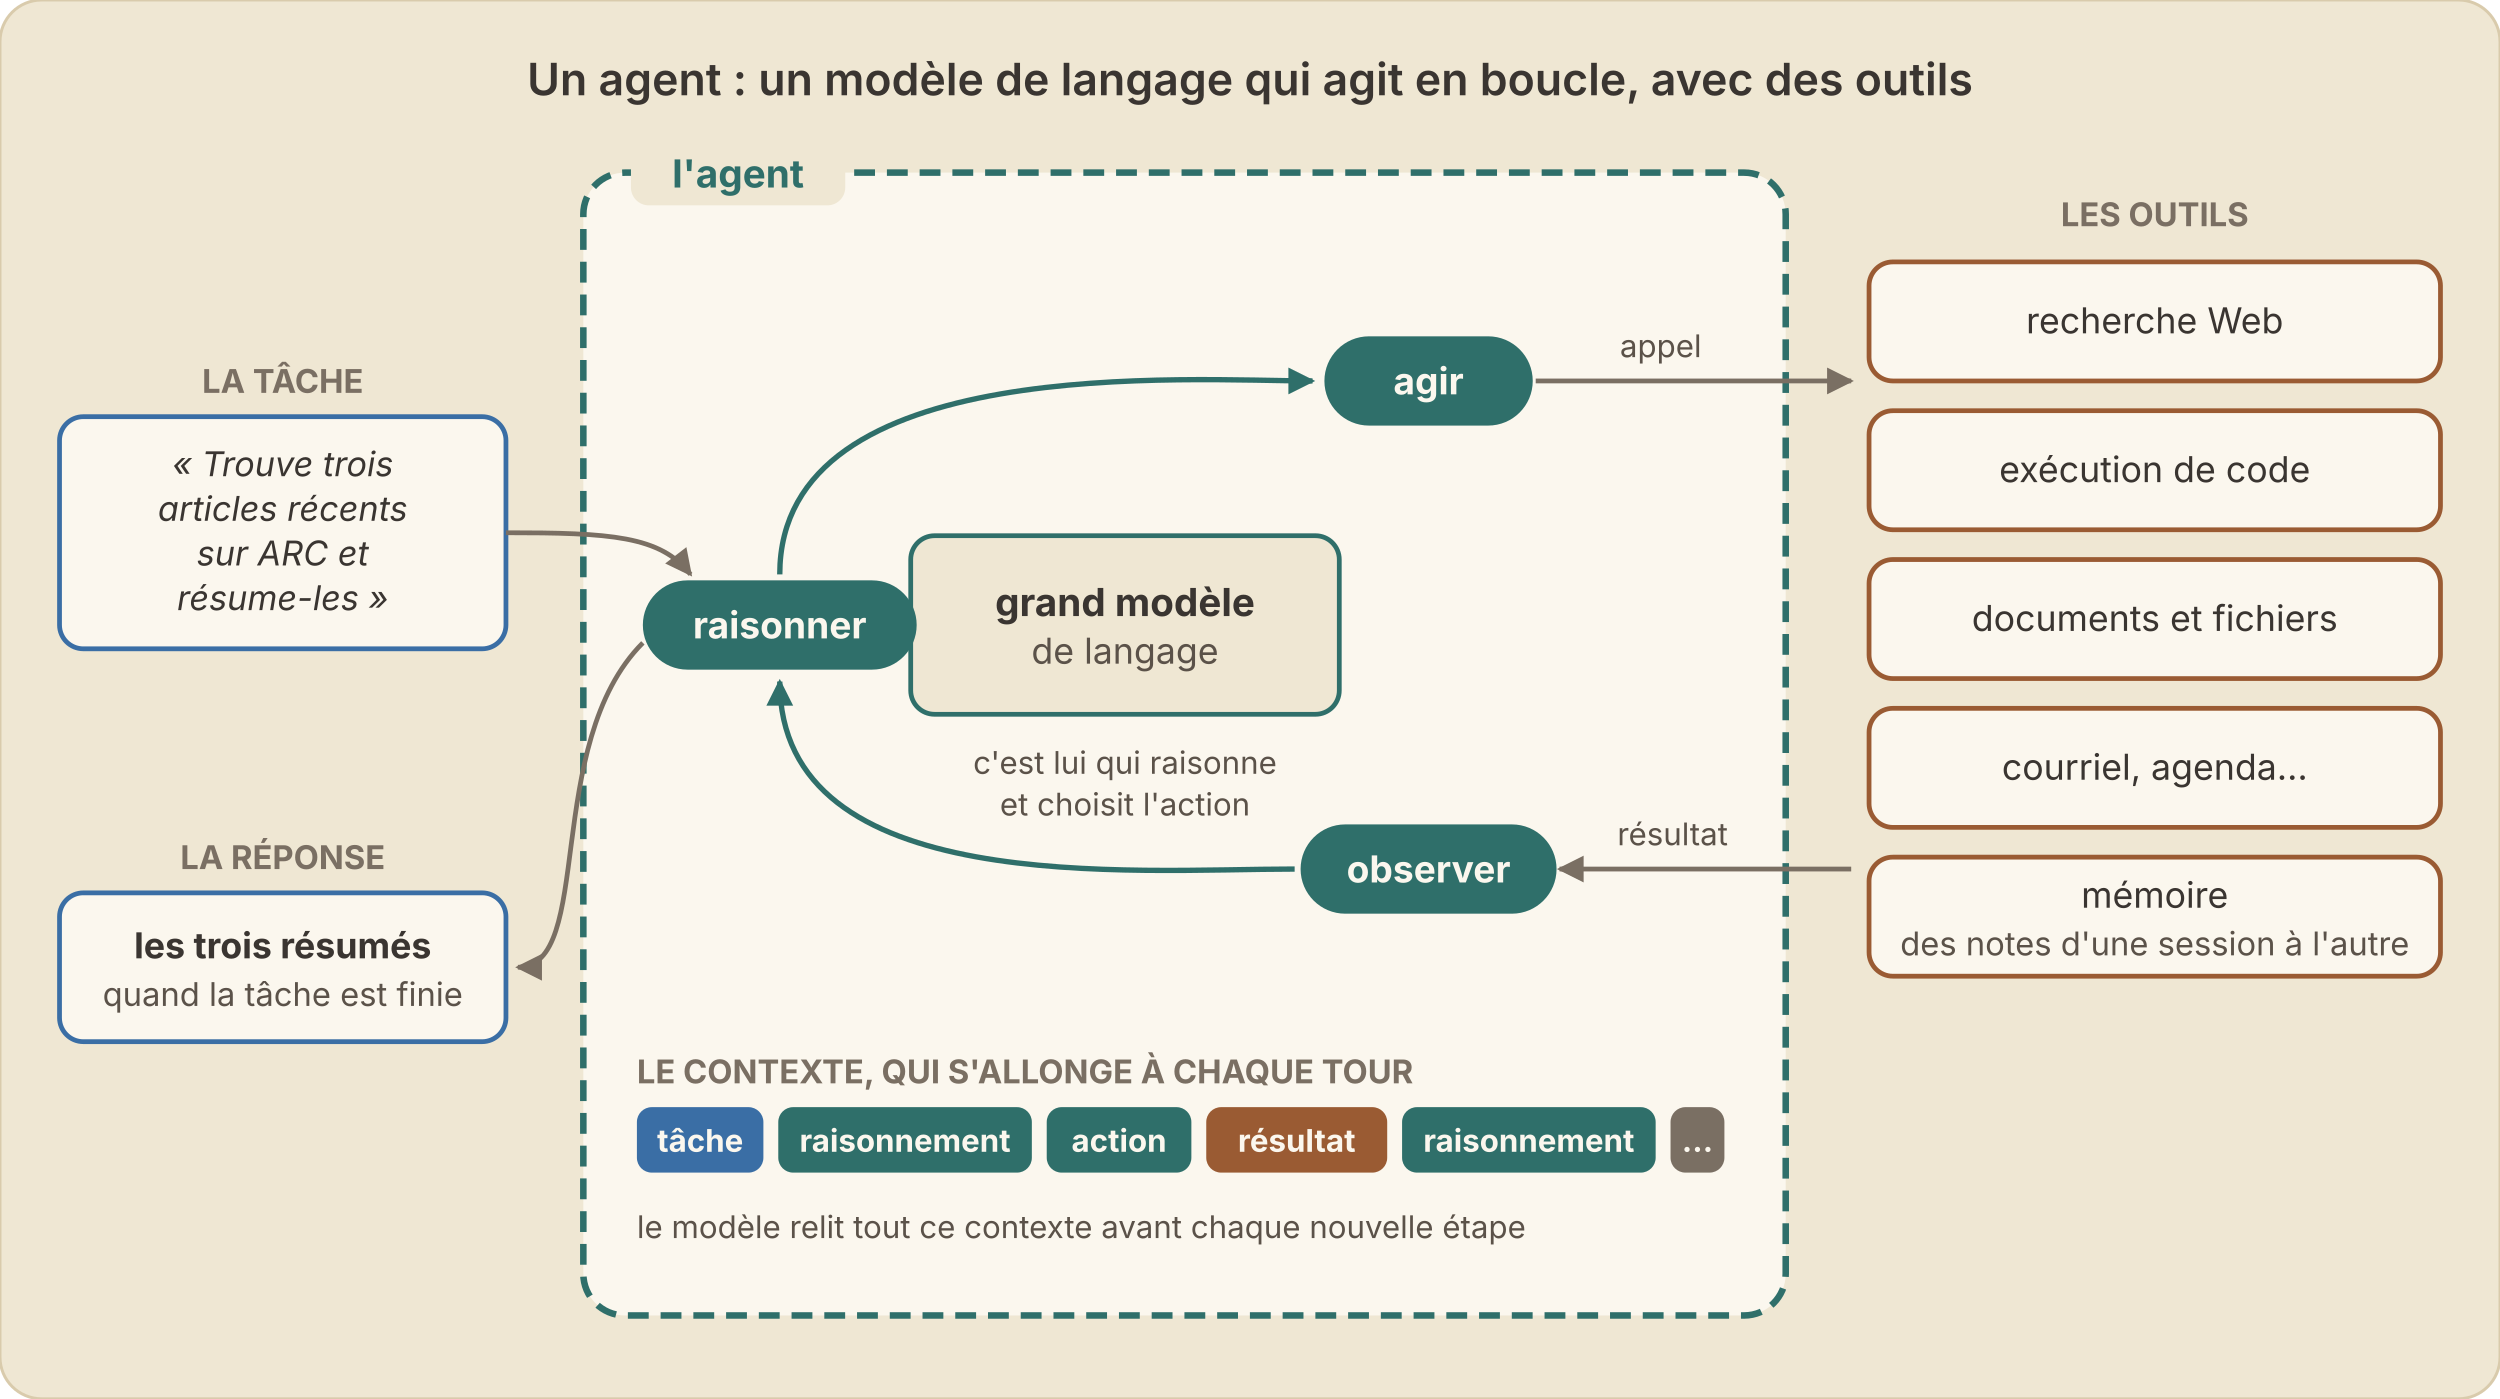
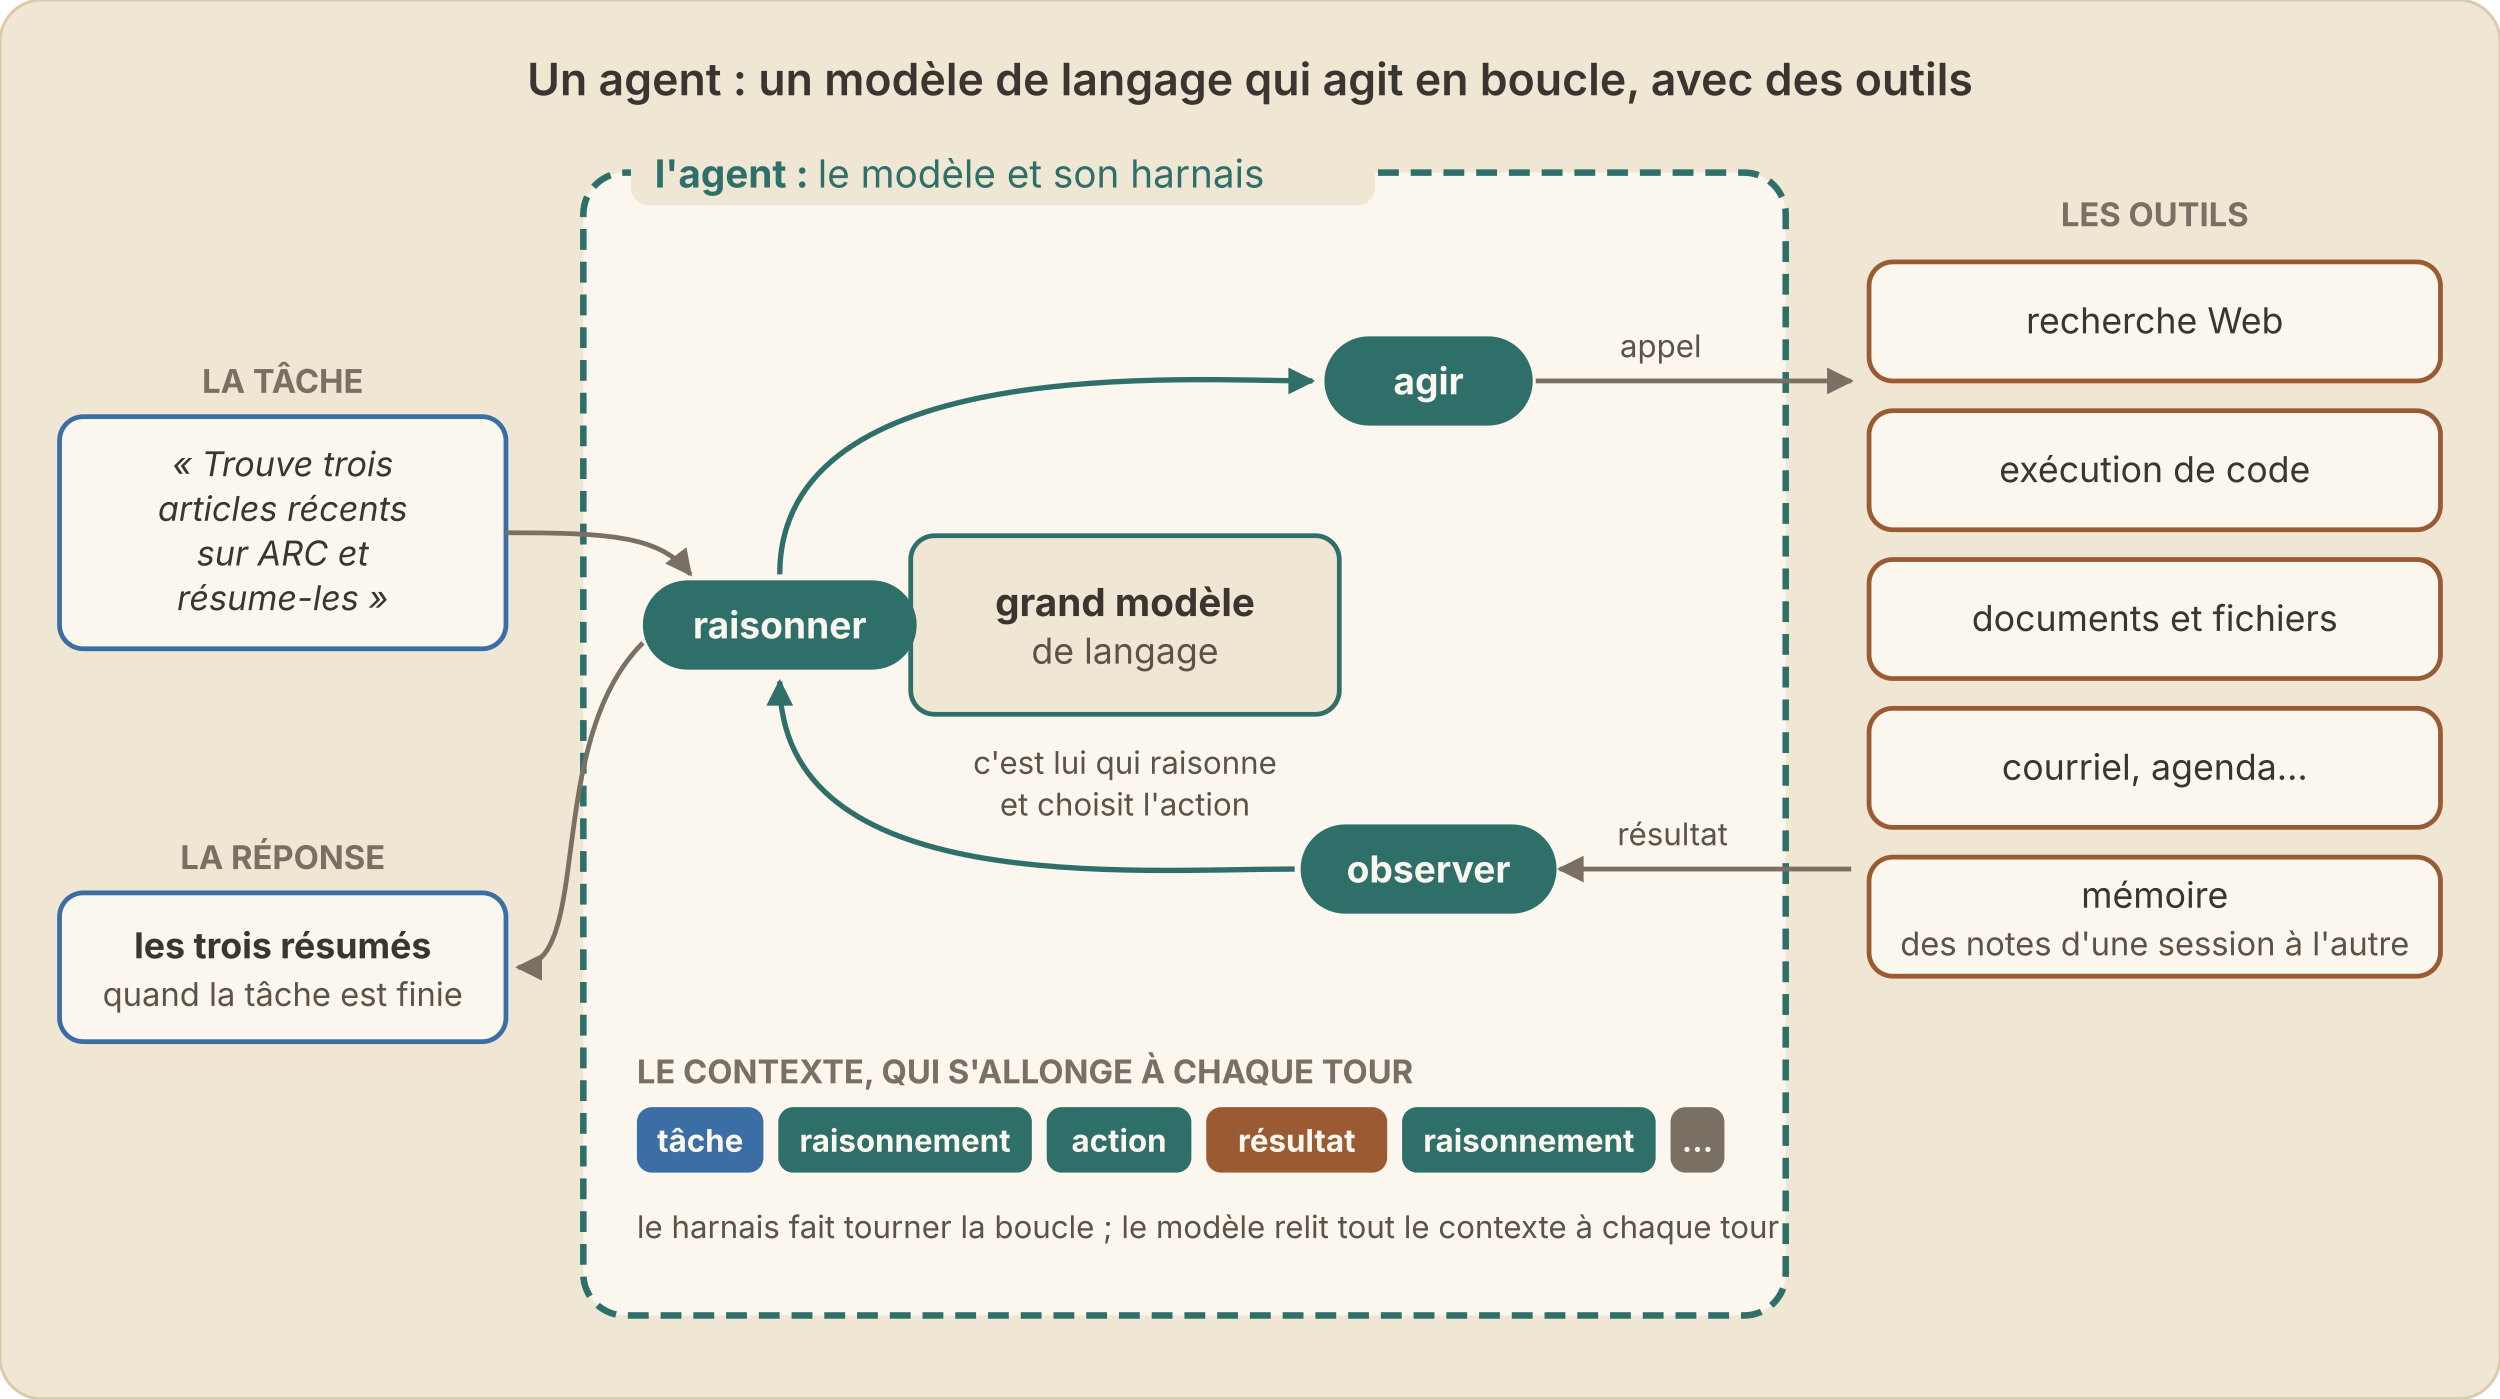
<svg xmlns="http://www.w3.org/2000/svg" viewBox="0 0 840 470" role="img" font-family="system-ui, -apple-system, sans-serif">
  <defs>
    <marker id="p" viewBox="0 0 10 10" refX="9" refY="5" markerWidth="9" markerHeight="9" markerUnits="userSpaceOnUse" orient="auto">
      <path d="M0 0 L10 5 L0 10 z" fill="#7a6f63" />
    </marker>
    <marker id="pt" viewBox="0 0 10 10" refX="9" refY="5" markerWidth="9" markerHeight="9" markerUnits="userSpaceOnUse" orient="auto">
      <path d="M0 0 L10 5 L0 10 z" fill="#2f6f6a" />
    </marker>
  </defs>
  <rect x="0" y="0" width="840" height="470" rx="14" fill="#efe7d3" stroke="#d9cbac" />
  <text x="420.0" y="32" font-size="15" fill="#3a3531" text-anchor="middle" font-weight="600">Un agent : un modèle de langage qui agit en boucle, avec des outils</text>
  <text x="95" y="132" font-size="11" fill="#7a6f63" text-anchor="middle" font-weight="700">LA TÂCHE</text>
  <rect x="20" y="140" width="150" height="78" rx="8" fill="#fbf7ee" stroke="#3a6ea5" stroke-width="1.6" />
  <text x="95.0" y="183.0" font-size="12" fill="#3a3531" text-anchor="middle" font-weight="700" />
  <text x="95" y="160" font-size="11.5" fill="#3a3531" text-anchor="middle" font-style="italic">« Trouve trois</text>
  <text x="95" y="175" font-size="11.5" fill="#3a3531" text-anchor="middle" font-style="italic">articles récents</text>
  <text x="95" y="190" font-size="11.5" fill="#3a3531" text-anchor="middle" font-style="italic">sur ARC et</text>
  <text x="95" y="205" font-size="11.5" fill="#3a3531" text-anchor="middle" font-style="italic">résume-les »</text>
  <text x="95" y="292" font-size="11" fill="#7a6f63" text-anchor="middle" font-weight="700">LA RÉPONSE</text>
  <rect x="20" y="300" width="150" height="50" rx="8" fill="#fbf7ee" stroke="#3a6ea5" stroke-width="1.6" />
  <text x="95.0" y="322.0" font-size="12" fill="#3a3531" text-anchor="middle" font-weight="700">les trois résumés</text>
  <text x="95.0" y="338.0" font-size="11" fill="#5b5249" text-anchor="middle">quand la tâche est finie</text>
  <rect x="196" y="58" width="404" height="384" rx="14" fill="#fbf7ee" stroke="#2f6f6a" stroke-width="2.2" stroke-dasharray="7 4" />
-   <rect x="212" y="47" width="72" height="22" rx="6" fill="#efe7d3" />
-   <text x="248" y="63" font-size="13" fill="#2f6f6a" text-anchor="middle" font-weight="700">l'agent</text>
+   <rect x="212" y="47" width="250" height="22" rx="6" fill="#efe7d3" />
+   <text x="220" y="63" font-size="13" fill="#2f6f6a" font-weight="700">l'agent : <tspan font-weight="400">le modèle et son harnais</tspan>
+   </text>
  <path d="M170 179 C 205 179 222 180 232 193" fill="none" stroke="#7a6f63" stroke-width="1.6" marker-end="url(#p)" />
  <rect x="306" y="180" width="144" height="60" rx="8" fill="#efe7d3" stroke="#2f6f6a" stroke-width="1.6" />
  <text x="378.0" y="207.0" font-size="13" fill="#3a3531" text-anchor="middle" font-weight="700">grand modèle</text>
  <text x="378.0" y="223.0" font-size="12" fill="#5b5249" text-anchor="middle">de langage</text>
  <rect x="216.0" y="195" width="92" height="30" rx="15" fill="#2f6f6a" />
  <text x="262" y="214.5" font-size="12.5" fill="#fbf7ee" text-anchor="middle" font-weight="700">raisonner</text>
  <rect x="445.0" y="113" width="70" height="30" rx="15" fill="#2f6f6a" />
  <text x="480" y="132.5" font-size="12.5" fill="#fbf7ee" text-anchor="middle" font-weight="700">agir</text>
  <rect x="437.0" y="277" width="86" height="30" rx="15" fill="#2f6f6a" />
  <text x="480" y="296.5" font-size="12.5" fill="#fbf7ee" text-anchor="middle" font-weight="700">observer</text>
  <path d="M262 193 C 262 118 400 128 441 128" fill="none" stroke="#2f6f6a" stroke-width="1.8" marker-end="url(#pt)" />
  <path d="M435 292 C 380 292 262 302 262 229" fill="none" stroke="#2f6f6a" stroke-width="1.8" marker-end="url(#pt)" />
  <text x="378" y="260" font-size="10.5" fill="#5b5249" text-anchor="middle">c'est lui qui raisonne</text>
  <text x="378" y="274" font-size="10.5" fill="#5b5249" text-anchor="middle">et choisit l'action</text>
  <path d="M216 216 C 182 250 200 325 174 325" fill="none" stroke="#7a6f63" stroke-width="1.6" marker-end="url(#p)" />
  <text x="214" y="364" font-size="11" fill="#7a6f63" font-weight="700">LE CONTEXTE, QUI S'ALLONGE À CHAQUE TOUR</text>
  <rect x="214" y="372" width="42.5" height="22" rx="5" fill="#3a6ea5" />
  <text x="235.25" y="387" font-size="10.5" fill="#fbf7ee" text-anchor="middle" font-weight="700">tâche</text>
  <rect x="261.5" y="372" width="85.2" height="22" rx="5" fill="#2f6f6a" />
  <text x="304.1" y="387" font-size="10.5" fill="#fbf7ee" text-anchor="middle" font-weight="700">raisonnement</text>
  <rect x="351.7" y="372" width="48.6" height="22" rx="5" fill="#2f6f6a" />
  <text x="376.0" y="387" font-size="10.5" fill="#fbf7ee" text-anchor="middle" font-weight="700">action</text>
  <rect x="405.3" y="372" width="60.8" height="22" rx="5" fill="#9a5b33" />
  <text x="435.7" y="387" font-size="10.5" fill="#fbf7ee" text-anchor="middle" font-weight="700">résultat</text>
  <rect x="471.1" y="372" width="85.2" height="22" rx="5" fill="#2f6f6a" />
  <text x="513.7" y="387" font-size="10.5" fill="#fbf7ee" text-anchor="middle" font-weight="700">raisonnement</text>
  <rect x="561.3" y="372" width="18.1" height="22" rx="5" fill="#7a6f63" />
  <text x="570.35" y="387" font-size="10.5" fill="#fbf7ee" text-anchor="middle" font-weight="700">…</text>
-   <text x="214" y="416" font-size="10.5" fill="#5b5249">le modèle relit tout ce contexte avant chaque nouvelle étape</text>
+   <text x="214" y="416" font-size="10.5" fill="#5b5249">le harnais fait tourner la boucle ; le modèle relit tout le contexte à chaque tour</text>
  <text x="724.0" y="76" font-size="11" fill="#7a6f63" text-anchor="middle" font-weight="700">LES OUTILS</text>
  <rect x="628" y="88" width="192" height="40" rx="8" fill="#fbf7ee" stroke="#9a5b33" stroke-width="1.6" />
  <text x="724.0" y="112.0" font-size="12" fill="#3a3531" text-anchor="middle">recherche Web</text>
  <rect x="628" y="138" width="192" height="40" rx="8" fill="#fbf7ee" stroke="#9a5b33" stroke-width="1.6" />
  <text x="724.0" y="162.0" font-size="12" fill="#3a3531" text-anchor="middle">exécution de code</text>
  <rect x="628" y="188" width="192" height="40" rx="8" fill="#fbf7ee" stroke="#9a5b33" stroke-width="1.6" />
  <text x="724.0" y="212.0" font-size="12" fill="#3a3531" text-anchor="middle">documents et fichiers</text>
  <rect x="628" y="238" width="192" height="40" rx="8" fill="#fbf7ee" stroke="#9a5b33" stroke-width="1.6" />
  <text x="724.0" y="262.0" font-size="12" fill="#3a3531" text-anchor="middle">courriel, agenda…</text>
  <rect x="628" y="288" width="192" height="40" rx="8" fill="#fbf7ee" stroke="#9a5b33" stroke-width="1.6" />
  <text x="724.0" y="305.0" font-size="12" fill="#3a3531" text-anchor="middle">mémoire</text>
  <text x="724.0" y="321.0" font-size="11" fill="#5b5249" text-anchor="middle">des notes d'une session à l'autre</text>
  <line x1="516" y1="128" x2="622" y2="128" stroke="#7a6f63" stroke-width="1.6" marker-end="url(#p)" />
  <text x="558.0" y="120" font-size="10.5" fill="#5b5249" text-anchor="middle">appel</text>
  <line x1="622" y1="292" x2="524" y2="292" stroke="#7a6f63" stroke-width="1.6" marker-end="url(#p)" />
  <text x="562.0" y="284" font-size="10.5" fill="#5b5249" text-anchor="middle">résultat</text>
  <line x1="724.0" y1="240" x2="724.0" y2="240" stroke="none" />
</svg>
